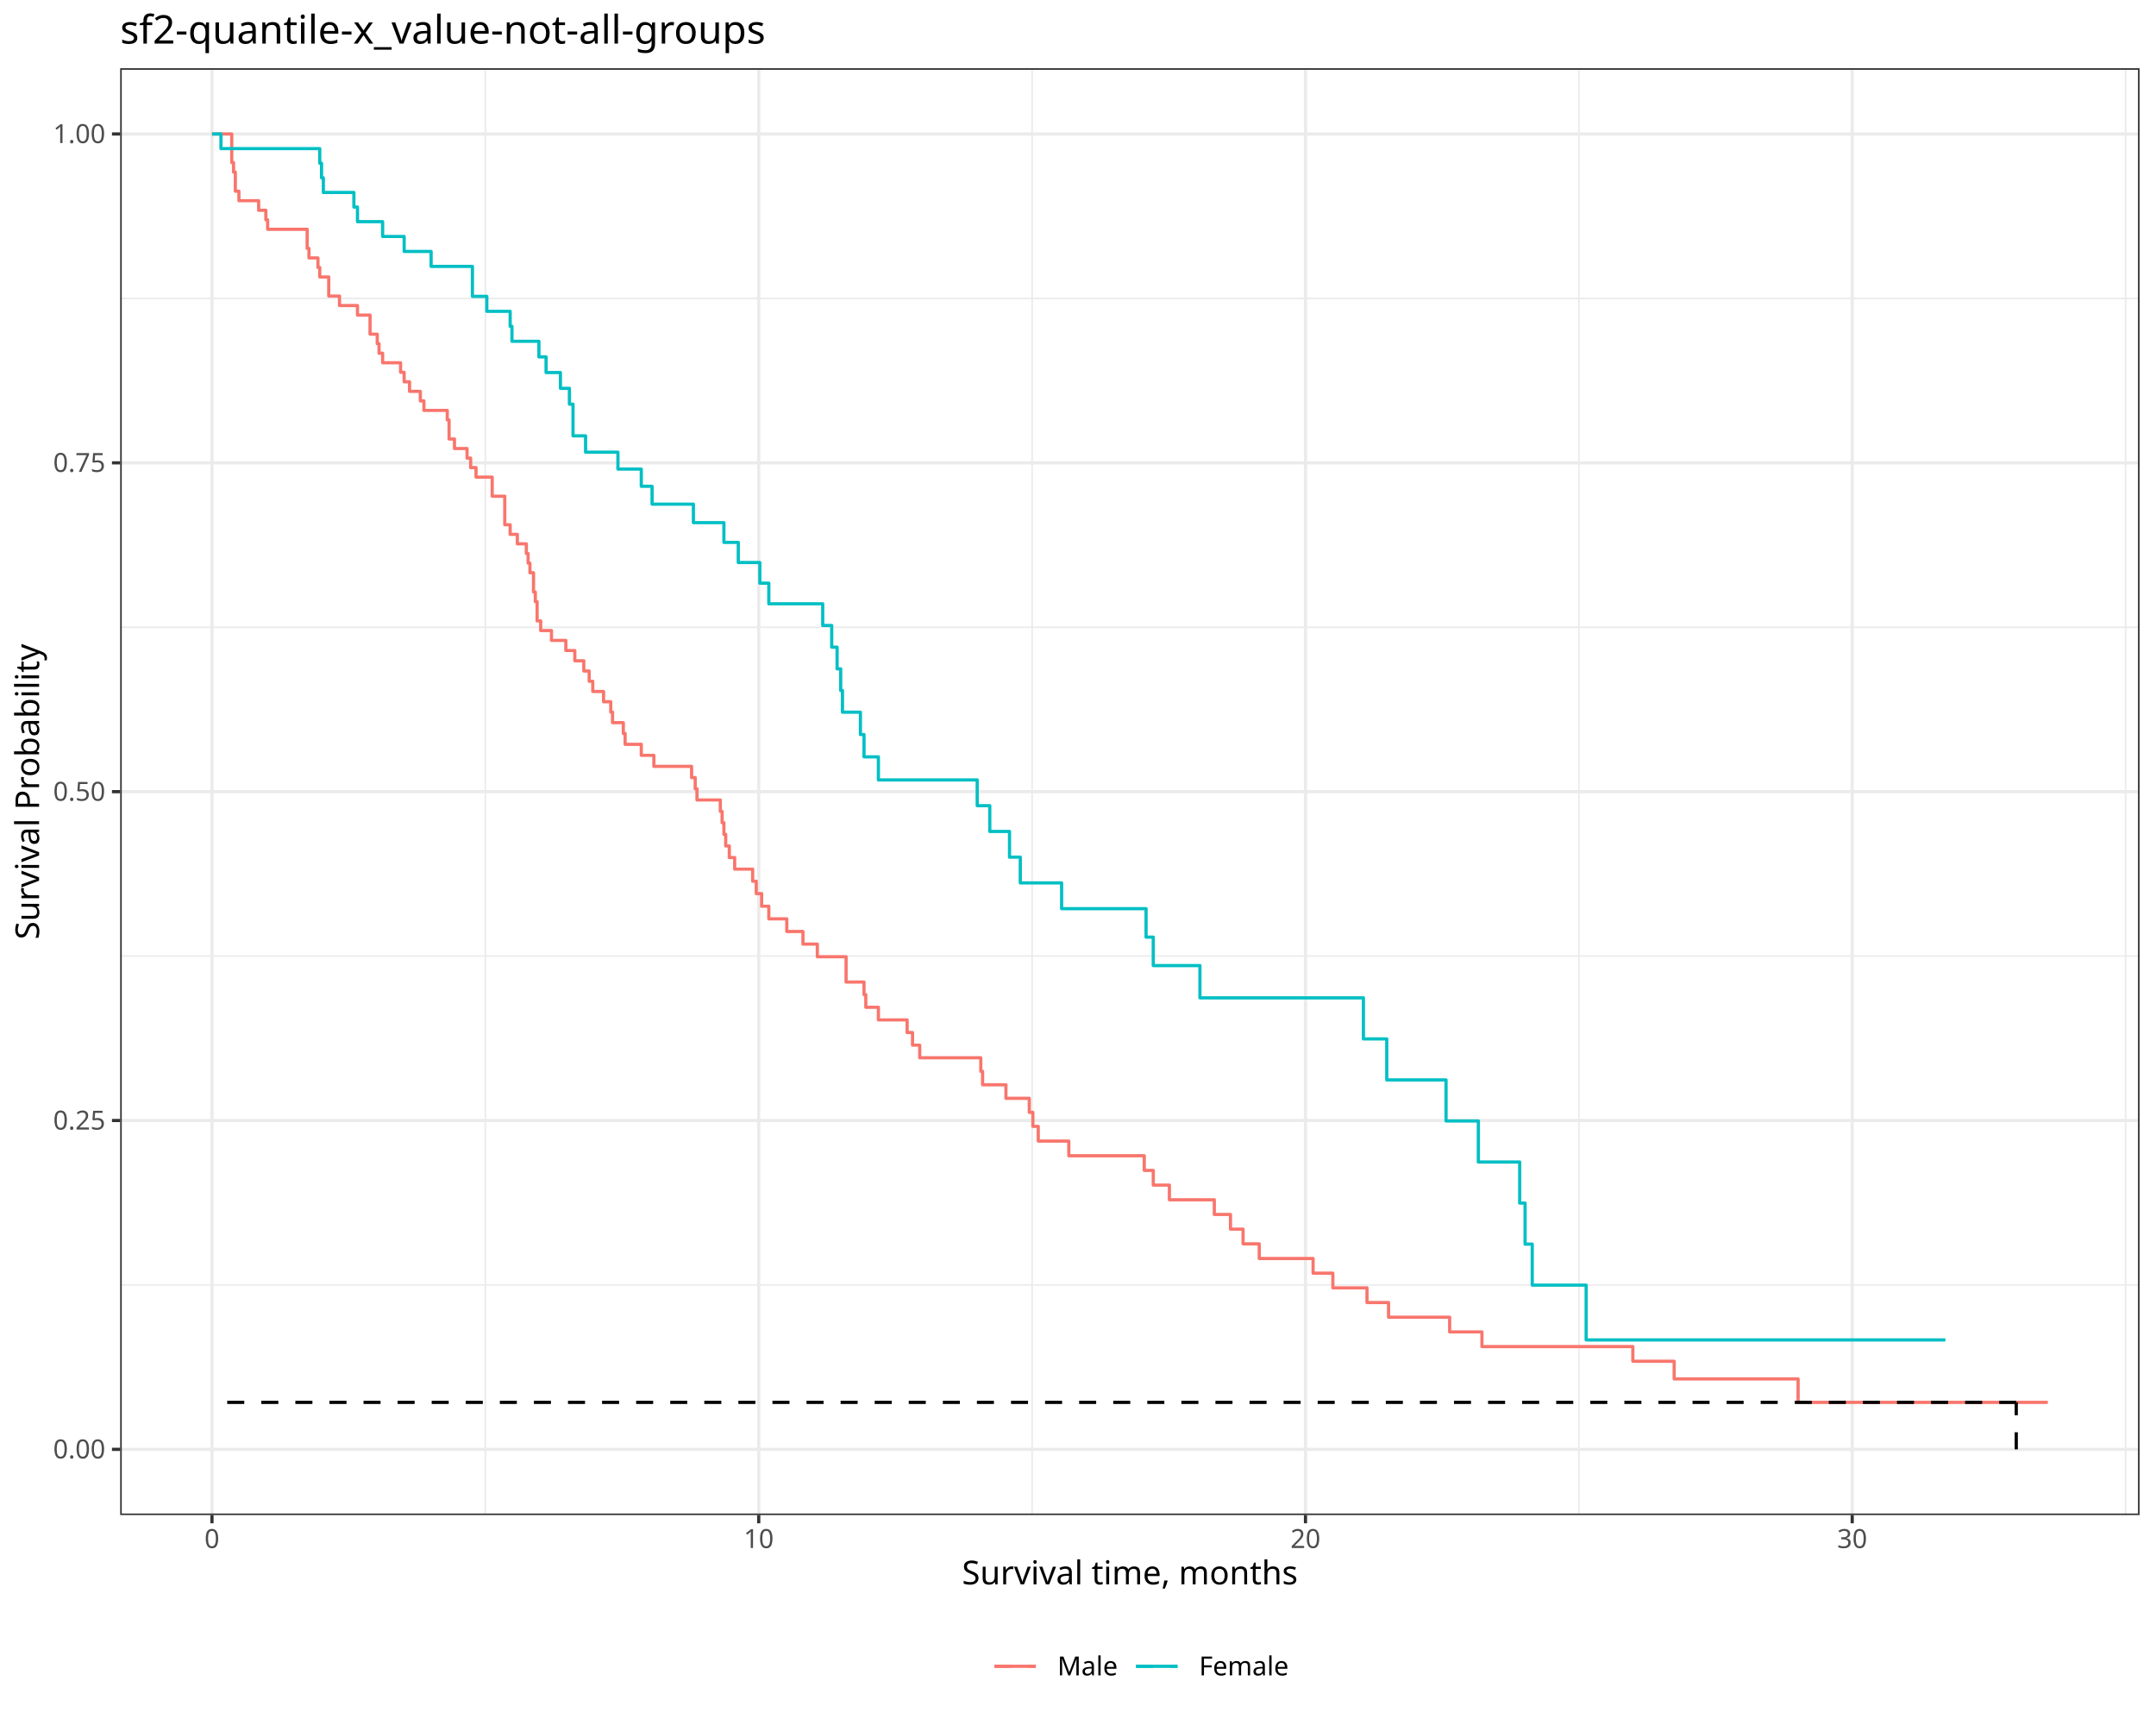
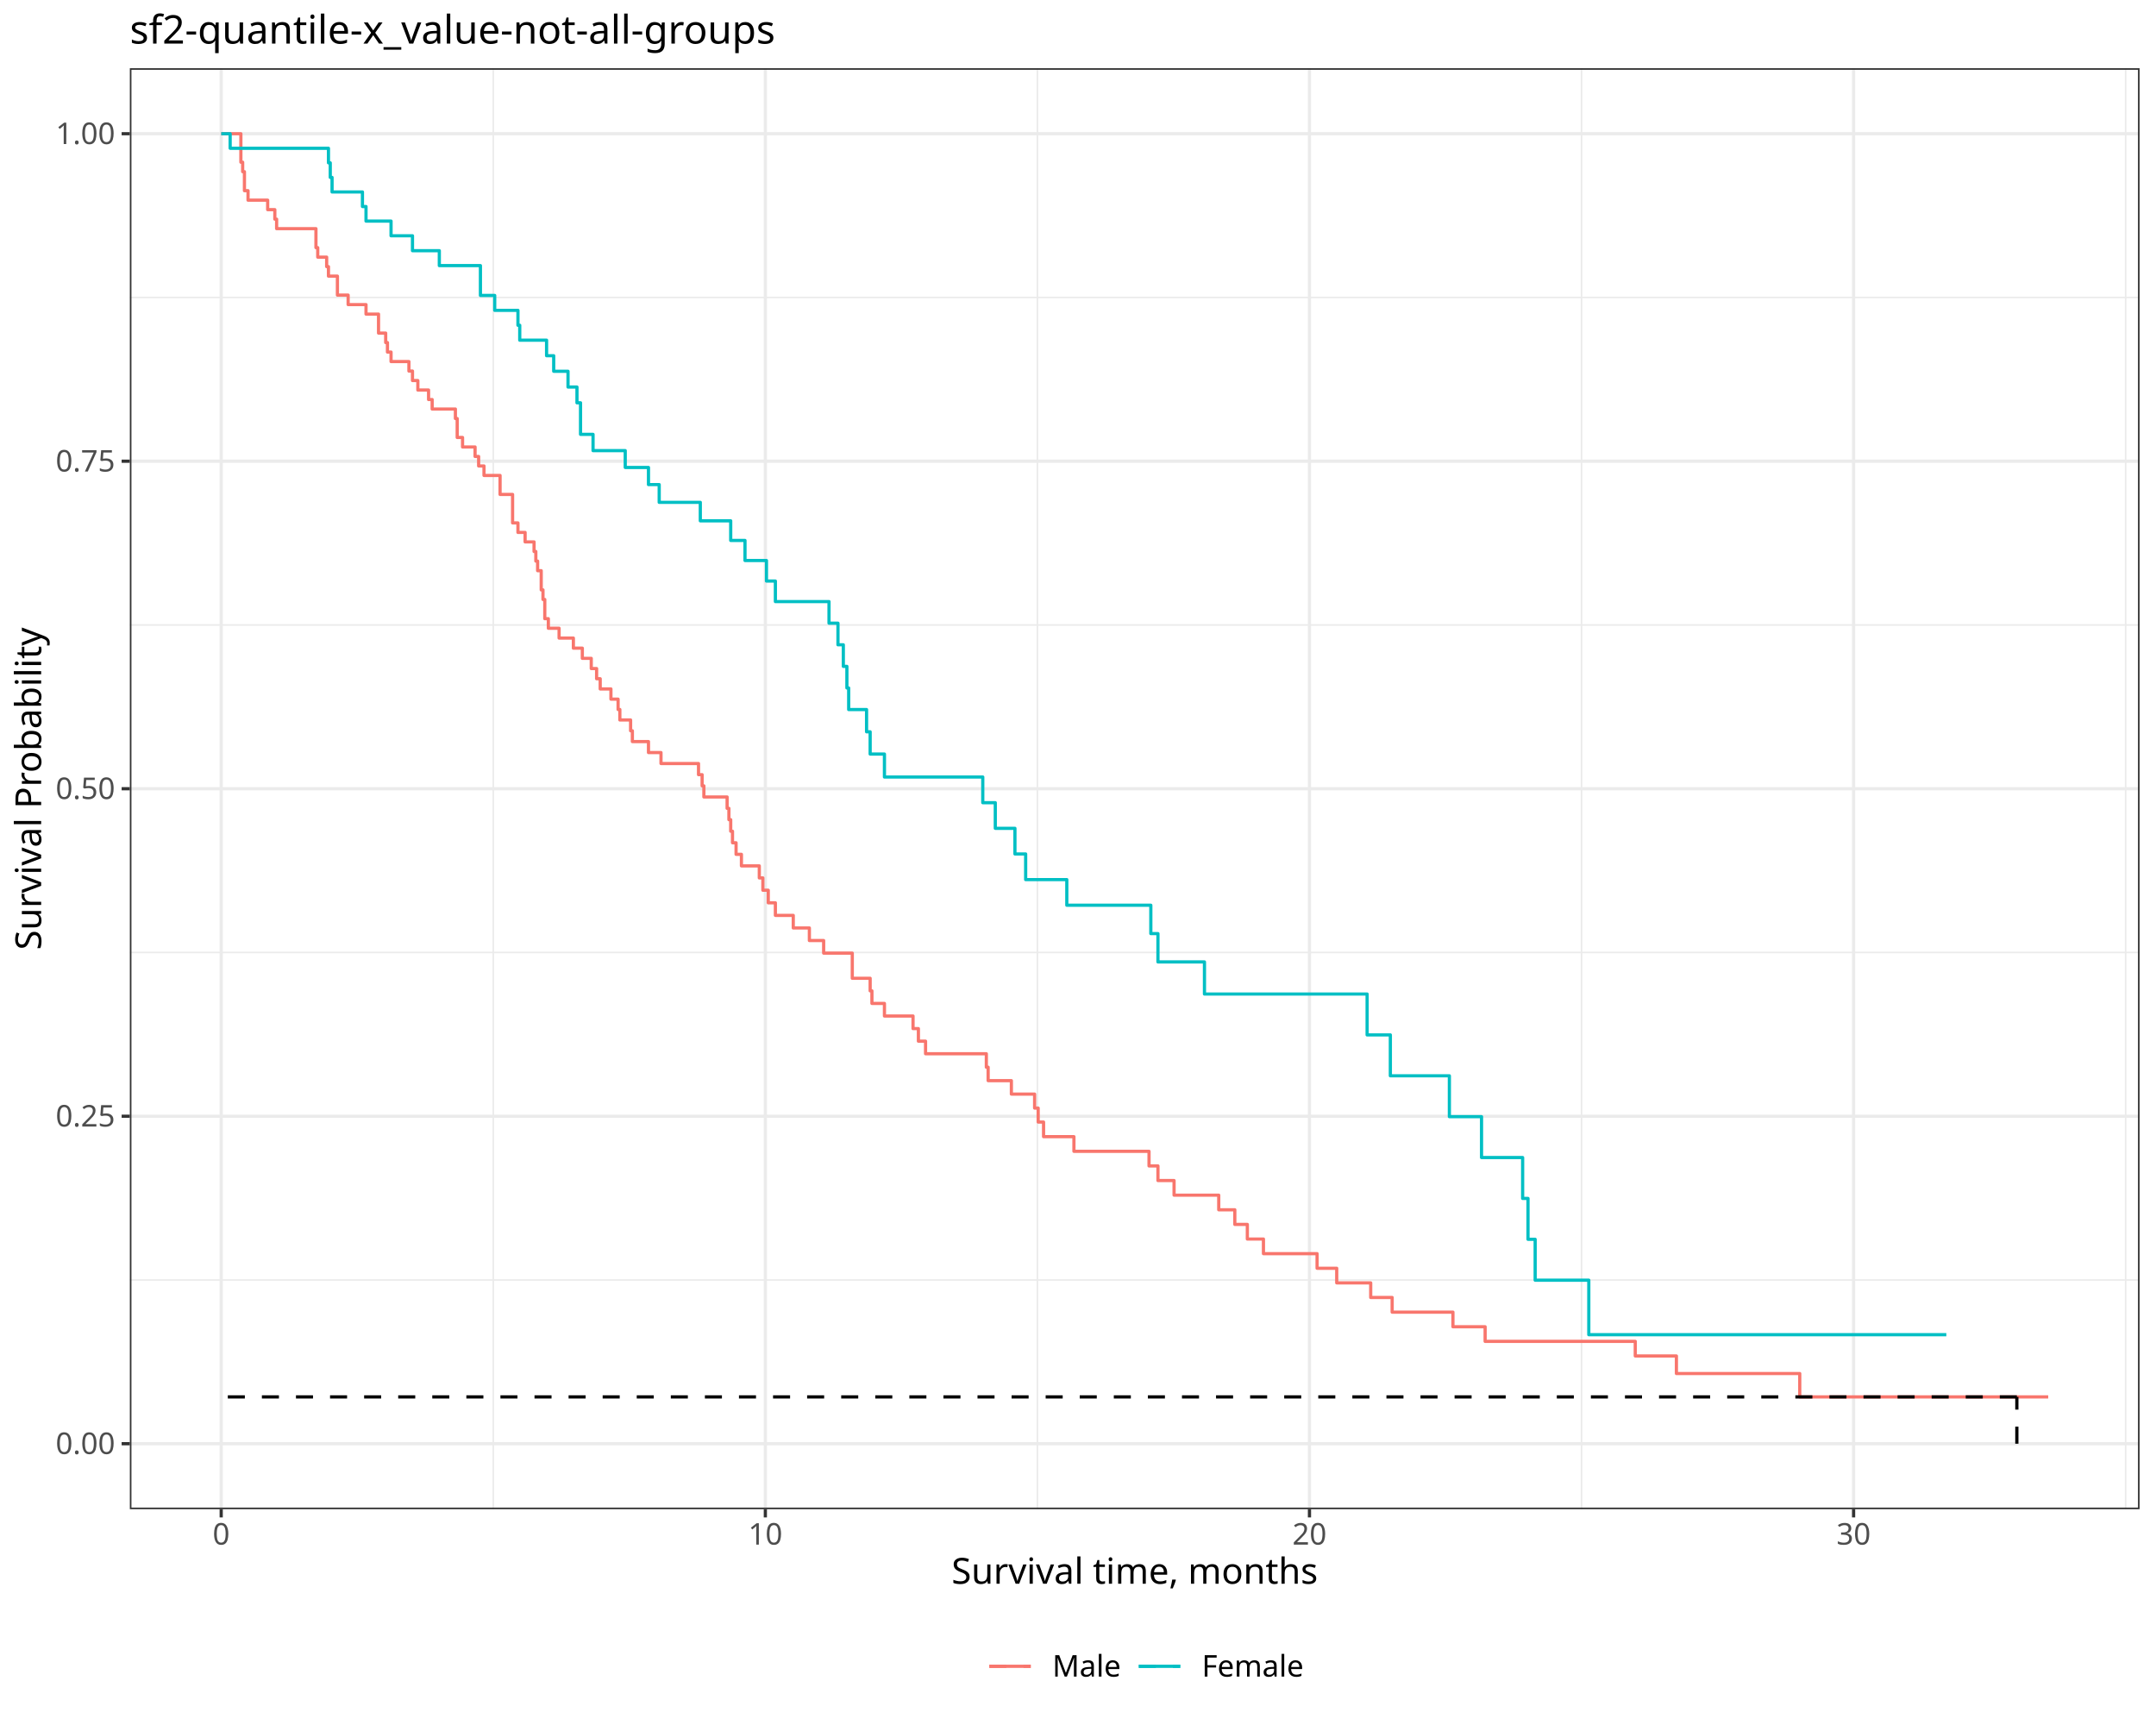
<svg xmlns="http://www.w3.org/2000/svg" class="svglite" data-engine-version="2.0" width="720.00pt" height="576.00pt" viewBox="0 0 720.00 576.00">
  <defs>
    <style type="text/css">
    .svglite line, .svglite polyline, .svglite polygon, .svglite path, .svglite rect, .svglite circle {
      fill: none;
      stroke: #000000;
      stroke-linecap: round;
      stroke-linejoin: round;
      stroke-miterlimit: 10.00;
    }
  </style>
  </defs>
  <rect width="100%" height="100%" style="stroke: none; fill: #FFFFFF;" />
  <defs>
    <clipPath id="cpMC4wMHw3MjAuMDB8MC4wMHw1NzYuMDA=">
      <rect x="0.00" y="0.00" width="720.00" height="576.00" />
    </clipPath>
  </defs>
  <g clip-path="url(#cpMC4wMHw3MjAuMDB8MC4wMHw1NzYuMDA=)">
    <rect x="0.00" y="0.00" width="720.00" height="576.00" style="stroke-width: 1.07; stroke: #FFFFFF; fill: #FFFFFF;" />
  </g>
  <defs>
-     <clipPath id="cpNDAuMTN8NzE0LjUyfDIyLjc4fDUwNS45MQ==">
-       <rect x="40.13" y="22.78" width="674.39" height="483.13" />
+     <clipPath id="cpNDMuMzZ8NzE0LjUyfDIyLjc4fDUwMy45NA==">
+       <rect x="43.36" y="22.78" width="671.16" height="481.16" />
    </clipPath>
  </defs>
-   <g clip-path="url(#cpNDAuMTN8NzE0LjUyfDIyLjc4fDUwNS45MQ==)">
-     <rect x="40.13" y="22.78" width="674.39" height="483.13" style="stroke-width: 1.07; stroke: none; fill: #FFFFFF;" />
-     <polyline points="40.13,429.05 714.52,429.05 " style="stroke-width: 0.53; stroke: #EBEBEB; stroke-linecap: butt;" />
-     <polyline points="40.13,319.25 714.52,319.25 " style="stroke-width: 0.53; stroke: #EBEBEB; stroke-linecap: butt;" />
-     <polyline points="40.13,209.45 714.52,209.45 " style="stroke-width: 0.53; stroke: #EBEBEB; stroke-linecap: butt;" />
-     <polyline points="40.13,99.65 714.52,99.65 " style="stroke-width: 0.53; stroke: #EBEBEB; stroke-linecap: butt;" />
-     <polyline points="162.08,505.91 162.08,22.78 " style="stroke-width: 0.53; stroke: #EBEBEB; stroke-linecap: butt;" />
-     <polyline points="344.67,505.91 344.67,22.78 " style="stroke-width: 0.53; stroke: #EBEBEB; stroke-linecap: butt;" />
-     <polyline points="527.26,505.91 527.26,22.78 " style="stroke-width: 0.53; stroke: #EBEBEB; stroke-linecap: butt;" />
-     <polyline points="709.85,505.91 709.85,22.78 " style="stroke-width: 0.53; stroke: #EBEBEB; stroke-linecap: butt;" />
-     <polyline points="40.13,483.95 714.52,483.95 " style="stroke-width: 1.07; stroke: #EBEBEB; stroke-linecap: butt;" />
-     <polyline points="40.13,374.15 714.52,374.15 " style="stroke-width: 1.07; stroke: #EBEBEB; stroke-linecap: butt;" />
-     <polyline points="40.13,264.35 714.52,264.35 " style="stroke-width: 1.07; stroke: #EBEBEB; stroke-linecap: butt;" />
-     <polyline points="40.13,154.55 714.52,154.55 " style="stroke-width: 1.07; stroke: #EBEBEB; stroke-linecap: butt;" />
-     <polyline points="40.13,44.74 714.52,44.74 " style="stroke-width: 1.07; stroke: #EBEBEB; stroke-linecap: butt;" />
-     <polyline points="70.79,505.91 70.79,22.78 " style="stroke-width: 1.07; stroke: #EBEBEB; stroke-linecap: butt;" />
-     <polyline points="253.38,505.91 253.38,22.78 " style="stroke-width: 1.07; stroke: #EBEBEB; stroke-linecap: butt;" />
-     <polyline points="435.97,505.91 435.97,22.78 " style="stroke-width: 1.07; stroke: #EBEBEB; stroke-linecap: butt;" />
-     <polyline points="618.55,505.91 618.55,22.78 " style="stroke-width: 1.07; stroke: #EBEBEB; stroke-linecap: butt;" />
-     <polyline points="70.79,44.74 77.39,44.74 77.39,54.29 77.99,54.29 77.99,57.47 78.59,57.47 78.59,63.84 79.79,63.84 79.79,67.02 86.38,67.02 86.38,70.21 88.78,70.21 88.78,73.39 89.38,73.39 89.38,76.57 102.58,76.57 102.58,82.94 103.18,82.94 103.18,86.12 106.18,86.12 106.18,89.30 106.78,89.30 106.78,92.48 109.78,92.48 109.78,98.85 113.38,98.85 113.38,102.03 119.38,102.03 119.38,105.21 123.58,105.21 123.58,111.58 125.98,111.58 125.98,114.76 126.58,114.76 126.58,117.95 127.78,117.95 127.78,121.13 133.77,121.13 133.77,124.31 134.97,124.31 134.97,127.49 136.77,127.49 136.77,130.68 140.37,130.68 140.37,133.86 141.57,133.86 141.57,137.04 149.37,137.04 149.37,140.22 149.97,140.22 149.97,146.59 151.77,146.59 151.77,149.77 155.97,149.77 155.97,152.96 157.17,152.96 157.17,156.14 158.97,156.14 158.97,159.32 164.37,159.32 164.37,165.69 168.57,165.69 168.57,175.23 170.37,175.23 170.37,178.42 172.77,178.42 172.77,181.60 175.17,181.60 175.17,181.60 175.77,181.60 175.77,184.82 176.37,184.82 176.37,188.03 176.97,188.03 176.97,191.25 178.17,191.25 178.17,197.68 178.77,197.68 178.77,200.90 179.37,200.90 179.37,207.33 180.57,207.33 180.57,210.55 181.77,210.55 181.77,210.55 183.56,210.55 183.56,210.55 184.16,210.55 184.16,213.84 185.36,213.84 185.36,213.84 188.36,213.84 188.36,213.84 188.96,213.84 188.96,217.22 191.96,217.22 191.96,220.64 194.96,220.64 194.96,224.06 196.76,224.06 196.76,227.48 197.96,227.48 197.96,230.90 201.56,230.90 201.56,234.32 203.36,234.32 203.36,234.32 203.96,234.32 203.96,237.78 204.56,237.78 204.56,241.30 205.76,241.30 205.76,241.30 208.16,241.30 208.16,244.92 208.76,244.92 208.76,248.54 212.96,248.54 212.96,248.54 214.16,248.54 214.16,252.22 218.36,252.22 218.36,255.90 226.16,255.90 226.16,255.90 230.96,255.90 230.96,259.64 232.16,259.64 232.16,263.38 232.76,263.38 232.76,267.12 238.15,267.12 238.15,267.12 240.55,267.12 240.55,270.92 241.15,270.92 241.15,274.72 241.75,274.72 241.75,278.60 242.35,278.60 242.35,282.47 243.55,282.47 243.55,286.35 245.35,286.35 245.35,290.22 245.95,290.22 245.95,290.22 250.75,290.22 250.75,290.22 251.35,290.22 251.35,294.26 252.55,294.26 252.55,298.38 254.35,298.38 254.35,302.60 256.75,302.60 256.75,306.82 262.75,306.82 262.75,311.04 268.15,311.04 268.15,315.25 272.95,315.25 272.95,319.47 282.55,319.47 282.55,327.91 288.54,327.91 288.54,332.12 289.14,332.12 289.14,336.34 293.34,336.34 293.34,340.56 302.94,340.56 302.94,344.78 304.74,344.78 304.74,348.99 307.14,348.99 307.14,353.21 313.14,353.21 313.14,353.21 318.54,353.21 318.54,353.21 327.54,353.21 327.54,357.72 328.14,357.72 328.14,362.23 335.93,362.23 335.93,366.74 337.13,366.74 337.13,366.74 343.73,366.74 343.73,371.42 344.93,371.42 344.93,376.11 345.53,376.11 345.53,376.11 346.73,376.11 346.73,381.02 356.93,381.02 356.93,385.92 382.13,385.92 382.13,390.82 385.13,390.82 385.13,395.72 390.52,395.72 390.52,400.62 405.52,400.62 405.52,405.52 410.92,405.52 410.92,410.43 415.12,410.43 415.12,415.33 420.52,415.33 420.52,420.23 438.51,420.23 438.51,425.13 445.11,425.13 445.11,430.03 456.51,430.03 456.51,434.94 463.71,434.94 463.71,439.84 484.11,439.84 484.11,444.74 494.90,444.74 494.90,449.64 545.29,449.64 545.29,454.54 554.29,454.54 554.29,454.54 559.09,454.54 559.09,460.43 574.69,460.43 574.69,460.43 600.48,460.43 600.48,468.27 676.67,468.27 676.67,468.27 683.87,468.27 683.87,468.27 " style="stroke-width: 1.07; stroke: #F8766D; stroke-linecap: butt;" />
-     <polyline points="70.79,44.74 73.79,44.74 73.79,49.62 106.78,49.62 106.78,54.50 107.38,54.50 107.38,59.38 107.98,59.38 107.98,64.26 118.18,64.26 118.18,69.14 119.38,69.14 119.38,74.02 125.98,74.02 125.98,74.02 127.78,74.02 127.78,78.96 133.77,78.96 133.77,78.96 134.97,78.96 134.97,83.96 143.97,83.96 143.97,88.96 157.77,88.96 157.77,98.96 162.57,98.96 162.57,103.96 170.37,103.96 170.37,108.96 170.97,108.96 170.97,113.96 174.57,113.96 174.57,113.96 175.77,113.96 175.77,113.96 176.97,113.96 176.97,113.96 179.97,113.96 179.97,119.17 182.36,119.17 182.36,124.39 185.96,124.39 185.96,124.39 187.16,124.39 187.16,129.67 190.16,129.67 190.16,134.96 191.36,134.96 191.36,145.54 191.96,145.54 191.96,145.54 192.56,145.54 192.56,145.54 195.56,145.54 195.56,150.99 197.36,150.99 197.36,150.99 205.16,150.99 205.16,150.99 206.36,150.99 206.36,156.64 211.76,156.64 211.76,156.64 214.16,156.64 214.16,162.38 214.76,162.38 214.76,162.38 216.56,162.38 216.56,162.38 217.76,162.38 217.76,168.34 221.96,168.34 221.96,168.34 230.36,168.34 230.36,168.34 231.56,168.34 231.56,174.52 232.16,174.52 232.16,174.52 233.95,174.52 233.95,174.52 236.35,174.52 236.35,174.52 241.75,174.52 241.75,181.11 245.95,181.11 245.95,181.11 246.55,181.11 246.55,187.84 248.35,187.84 248.35,187.84 253.75,187.84 253.75,194.72 256.75,194.72 256.75,201.61 259.75,201.61 259.75,201.61 269.95,201.61 269.95,201.61 274.75,201.61 274.75,208.85 277.75,208.85 277.75,216.09 279.55,216.09 279.55,223.33 280.75,223.33 280.75,230.57 281.35,230.57 281.35,237.81 284.34,237.81 284.34,237.81 287.34,237.81 287.34,245.27 288.54,245.27 288.54,252.73 289.14,252.73 289.14,252.73 293.34,252.73 293.34,260.43 296.34,260.43 296.34,260.43 299.94,260.43 299.94,260.43 301.14,260.43 301.14,260.43 326.34,260.43 326.34,269.03 330.54,269.03 330.54,277.63 337.13,277.63 337.13,286.22 340.73,286.22 340.73,294.82 354.53,294.82 354.53,303.42 377.33,303.42 377.33,303.42 382.73,303.42 382.73,312.92 385.13,312.92 385.13,322.42 388.12,322.42 388.12,322.42 396.52,322.42 396.52,322.42 400.72,322.42 400.72,333.19 401.32,333.19 401.32,333.19 406.12,333.19 406.12,333.19 423.52,333.19 423.52,333.19 455.31,333.19 455.31,346.90 463.11,346.90 463.11,360.60 482.91,360.60 482.91,374.31 493.70,374.31 493.70,388.01 507.50,388.01 507.50,401.72 509.30,401.72 509.30,415.43 511.70,415.43 511.70,429.13 514.70,429.13 514.70,429.13 529.70,429.13 529.70,447.41 563.29,447.41 563.29,447.41 649.67,447.41 649.67,447.41 " style="stroke-width: 1.07; stroke: #00BFC4; stroke-linecap: butt;" />
-     <line x1="673.33" y1="468.27" x2="70.79" y2="468.27" style="stroke-width: 1.07; stroke-dasharray: 5.69,5.69; stroke-linecap: butt;" />
-     <line x1="673.33" y1="483.95" x2="673.33" y2="468.27" style="stroke-width: 1.07; stroke-dasharray: 5.69,5.69; stroke-linecap: butt;" />
-     <rect x="40.13" y="22.78" width="674.39" height="483.13" style="stroke-width: 1.07; stroke: #333333;" />
+   <g clip-path="url(#cpNDMuMzZ8NzE0LjUyfDIyLjc4fDUwMy45NA==)">
+     <rect x="43.36" y="22.78" width="671.16" height="481.16" style="stroke-width: 1.07; stroke: none; fill: #FFFFFF;" />
+     <polyline points="43.36,427.40 714.52,427.40 " style="stroke-width: 0.53; stroke: #EBEBEB; stroke-linecap: butt;" />
+     <polyline points="43.36,318.04 714.52,318.04 " style="stroke-width: 0.53; stroke: #EBEBEB; stroke-linecap: butt;" />
+     <polyline points="43.36,208.69 714.52,208.69 " style="stroke-width: 0.53; stroke: #EBEBEB; stroke-linecap: butt;" />
+     <polyline points="43.36,99.33 714.52,99.33 " style="stroke-width: 0.53; stroke: #EBEBEB; stroke-linecap: butt;" />
+     <polyline points="164.73,503.94 164.73,22.78 " style="stroke-width: 0.53; stroke: #EBEBEB; stroke-linecap: butt;" />
+     <polyline points="346.44,503.94 346.44,22.78 " style="stroke-width: 0.53; stroke: #EBEBEB; stroke-linecap: butt;" />
+     <polyline points="528.16,503.94 528.16,22.78 " style="stroke-width: 0.53; stroke: #EBEBEB; stroke-linecap: butt;" />
+     <polyline points="709.87,503.94 709.87,22.78 " style="stroke-width: 0.53; stroke: #EBEBEB; stroke-linecap: butt;" />
+     <polyline points="43.36,482.07 714.52,482.07 " style="stroke-width: 1.07; stroke: #EBEBEB; stroke-linecap: butt;" />
+     <polyline points="43.36,372.72 714.52,372.72 " style="stroke-width: 1.07; stroke: #EBEBEB; stroke-linecap: butt;" />
+     <polyline points="43.36,263.36 714.52,263.36 " style="stroke-width: 1.07; stroke: #EBEBEB; stroke-linecap: butt;" />
+     <polyline points="43.36,154.01 714.52,154.01 " style="stroke-width: 1.07; stroke: #EBEBEB; stroke-linecap: butt;" />
+     <polyline points="43.36,44.65 714.52,44.65 " style="stroke-width: 1.07; stroke: #EBEBEB; stroke-linecap: butt;" />
+     <polyline points="73.87,503.94 73.87,22.78 " style="stroke-width: 1.07; stroke: #EBEBEB; stroke-linecap: butt;" />
+     <polyline points="255.59,503.94 255.59,22.78 " style="stroke-width: 1.07; stroke: #EBEBEB; stroke-linecap: butt;" />
+     <polyline points="437.30,503.94 437.30,22.78 " style="stroke-width: 1.07; stroke: #EBEBEB; stroke-linecap: butt;" />
+     <polyline points="619.01,503.94 619.01,22.78 " style="stroke-width: 1.07; stroke: #EBEBEB; stroke-linecap: butt;" />
+     <polyline points="73.87,44.65 80.44,44.65 80.44,54.16 81.04,54.16 81.04,57.33 81.63,57.33 81.63,63.67 82.83,63.67 82.83,66.84 89.39,66.84 89.39,70.01 91.78,70.01 91.78,73.18 92.38,73.18 92.38,76.35 105.51,76.35 105.51,82.69 106.11,82.69 106.11,85.86 109.09,85.86 109.09,89.03 109.69,89.03 109.69,92.20 112.68,92.20 112.68,98.54 116.26,98.54 116.26,101.71 122.23,101.71 122.23,104.88 126.41,104.88 126.41,111.22 128.80,111.22 128.80,114.39 129.39,114.39 129.39,117.56 130.59,117.56 130.59,120.73 136.56,120.73 136.56,123.90 137.75,123.90 137.75,127.07 139.54,127.07 139.54,130.24 143.12,130.24 143.12,133.41 144.32,133.41 144.32,136.58 152.08,136.58 152.08,139.75 152.68,139.75 152.68,146.08 154.47,146.08 154.47,149.25 158.65,149.25 158.65,152.42 159.84,152.42 159.84,155.59 161.63,155.59 161.63,158.76 167.00,158.76 167.00,165.10 171.18,165.10 171.18,174.61 172.97,174.61 172.97,177.78 175.36,177.78 175.36,180.95 177.75,180.95 177.75,180.95 178.35,180.95 178.35,184.15 178.94,184.15 178.94,187.36 179.54,187.36 179.54,190.56 180.74,190.56 180.74,196.97 181.33,196.97 181.33,200.17 181.93,200.17 181.93,206.58 183.12,206.58 183.12,209.78 184.32,209.78 184.32,209.78 186.11,209.78 186.11,209.78 186.71,209.78 186.71,213.06 187.90,213.06 187.90,213.06 190.88,213.06 190.88,213.06 191.48,213.06 191.48,216.43 194.47,216.43 194.47,219.83 197.45,219.83 197.45,223.24 199.24,223.24 199.24,226.64 200.44,226.64 200.44,230.05 204.02,230.05 204.02,233.45 205.81,233.45 205.81,233.45 206.41,233.45 206.41,236.91 207.00,236.91 207.00,240.41 208.20,240.41 208.20,240.41 210.59,240.41 210.59,244.02 211.18,244.02 211.18,247.62 215.36,247.62 215.36,247.62 216.56,247.62 216.56,251.29 220.74,251.29 220.74,254.95 228.50,254.95 228.50,254.95 233.27,254.95 233.27,258.67 234.47,258.67 234.47,262.40 235.06,262.40 235.06,266.12 240.44,266.12 240.44,266.12 242.82,266.12 242.82,269.91 243.42,269.91 243.42,273.70 244.02,273.70 244.02,277.56 244.62,277.56 244.62,281.41 245.81,281.41 245.81,285.27 247.60,285.27 247.60,289.13 248.20,289.13 248.20,289.13 252.97,289.13 252.97,289.13 253.57,289.13 253.57,293.15 254.76,293.15 254.76,297.26 256.56,297.26 256.56,301.46 258.94,301.46 258.94,305.66 264.91,305.66 264.91,309.86 270.29,309.86 270.29,314.06 275.06,314.06 275.06,318.26 284.62,318.26 284.62,326.66 290.59,326.66 290.59,330.86 291.18,330.86 291.18,335.06 295.36,335.06 295.36,339.26 304.91,339.26 304.91,343.46 306.70,343.46 306.70,347.66 309.09,347.66 309.09,351.86 315.06,351.86 315.06,351.86 320.44,351.86 320.44,351.86 329.39,351.86 329.39,356.35 329.99,356.35 329.99,360.84 337.75,360.84 337.75,365.33 338.94,365.33 338.94,365.33 345.51,365.33 345.51,370.00 346.70,370.00 346.70,374.67 347.30,374.67 347.30,374.67 348.50,374.67 348.50,379.55 358.64,379.55 358.64,384.44 383.72,384.44 383.72,389.32 386.70,389.32 386.70,394.20 392.08,394.20 392.08,399.08 407.00,399.08 407.00,403.96 412.37,403.96 412.37,408.85 416.55,408.85 416.55,413.73 421.93,413.73 421.93,418.61 439.84,418.61 439.84,423.49 446.40,423.49 446.40,428.37 457.75,428.37 457.75,433.25 464.91,433.25 464.91,438.14 485.21,438.14 485.21,443.02 495.96,443.02 495.96,447.90 546.10,447.90 546.10,452.78 555.06,452.78 555.06,452.78 559.84,452.78 559.84,458.64 575.36,458.64 575.36,458.64 601.03,458.64 601.03,466.45 676.85,466.45 676.85,466.45 684.01,466.45 684.01,466.45 " style="stroke-width: 1.07; stroke: #F8766D; stroke-linecap: butt;" />
+     <polyline points="73.87,44.65 76.86,44.65 76.86,49.51 109.69,49.51 109.69,54.37 110.29,54.37 110.29,59.24 110.89,59.24 110.89,64.10 121.04,64.10 121.04,68.96 122.23,68.96 122.23,73.82 128.80,73.82 128.80,73.82 130.59,73.82 130.59,78.73 136.56,78.73 136.56,78.73 137.75,78.73 137.75,83.71 146.71,83.71 146.71,88.69 160.44,88.69 160.44,98.65 165.21,98.65 165.21,103.63 172.97,103.63 172.97,108.61 173.57,108.61 173.57,113.59 177.15,113.59 177.15,113.59 178.35,113.59 178.35,113.59 179.54,113.59 179.54,113.59 182.53,113.59 182.53,118.78 184.91,118.78 184.91,123.97 188.50,123.97 188.50,123.97 189.69,123.97 189.69,129.24 192.68,129.24 192.68,134.50 193.87,134.50 193.87,145.04 194.47,145.04 194.47,145.04 195.06,145.04 195.06,145.04 198.05,145.04 198.05,150.47 199.84,150.47 199.84,150.47 207.60,150.47 207.60,150.47 208.80,150.47 208.80,156.09 214.17,156.09 214.17,156.09 216.56,156.09 216.56,161.81 217.15,161.81 217.15,161.81 218.94,161.81 218.94,161.81 220.14,161.81 220.14,167.74 224.32,167.74 224.32,167.74 232.68,167.74 232.68,167.74 233.87,167.74 233.87,173.91 234.47,173.91 234.47,173.91 236.26,173.91 236.26,173.91 238.65,173.91 238.65,173.91 244.02,173.91 244.02,180.46 248.20,180.46 248.20,180.46 248.79,180.46 248.79,187.16 250.59,187.16 250.59,187.16 255.96,187.16 255.96,194.02 258.94,194.02 258.94,200.88 261.93,200.88 261.93,200.88 272.08,200.88 272.08,200.88 276.85,200.88 276.85,208.09 279.84,208.09 279.84,215.30 281.63,215.30 281.63,222.51 282.82,222.51 282.82,229.72 283.42,229.72 283.42,236.93 286.41,236.93 286.41,236.93 289.39,236.93 289.39,244.36 290.59,244.36 290.59,251.79 291.18,251.79 291.18,251.79 295.36,251.79 295.36,259.46 298.35,259.46 298.35,259.46 301.93,259.46 301.93,259.46 303.12,259.46 303.12,259.46 328.20,259.46 328.20,268.03 332.38,268.03 332.38,276.59 338.94,276.59 338.94,285.15 342.52,285.15 342.52,293.71 356.26,293.71 356.26,302.27 378.94,302.27 378.94,302.27 384.32,302.27 384.32,311.74 386.70,311.74 386.70,321.20 389.69,321.20 389.69,321.20 398.05,321.20 398.05,321.20 402.23,321.20 402.23,331.92 402.82,331.92 402.82,331.92 407.60,331.92 407.60,331.92 424.91,331.92 424.91,331.92 456.55,331.92 456.55,345.57 464.31,345.57 464.31,359.22 484.02,359.22 484.02,372.87 494.76,372.87 494.76,386.52 508.49,386.52 508.49,400.17 510.28,400.17 510.28,413.82 512.67,413.82 512.67,427.47 515.66,427.47 515.66,427.47 530.58,427.47 530.58,445.67 564.01,445.67 564.01,445.67 649.98,445.67 649.98,445.67 " style="stroke-width: 1.07; stroke: #00BFC4; stroke-linecap: butt;" />
+     <line x1="673.53" y1="466.45" x2="73.87" y2="466.45" style="stroke-width: 1.07; stroke-dasharray: 5.69,5.69; stroke-linecap: butt;" />
+     <line x1="673.53" y1="482.07" x2="673.53" y2="466.45" style="stroke-width: 1.07; stroke-dasharray: 5.69,5.69; stroke-linecap: butt;" />
+     <rect x="43.36" y="22.78" width="671.16" height="481.16" style="stroke-width: 1.07; stroke: #333333;" />
  </g>
  <g clip-path="url(#cpMC4wMHw3MjAuMDB8MC4wMHw1NzYuMDA=)">
-     <text x="35.20" y="486.98" text-anchor="end" style="font-size: 8.80px; fill: #4D4D4D; font-family: sans;" textLength="17.13px" lengthAdjust="spacingAndGlyphs">0.00</text>
-     <text x="35.20" y="377.18" text-anchor="end" style="font-size: 8.80px; fill: #4D4D4D; font-family: sans;" textLength="17.13px" lengthAdjust="spacingAndGlyphs">0.25</text>
-     <text x="35.20" y="267.38" text-anchor="end" style="font-size: 8.80px; fill: #4D4D4D; font-family: sans;" textLength="17.13px" lengthAdjust="spacingAndGlyphs">0.50</text>
-     <text x="35.20" y="157.57" text-anchor="end" style="font-size: 8.80px; fill: #4D4D4D; font-family: sans;" textLength="17.13px" lengthAdjust="spacingAndGlyphs">0.75</text>
-     <text x="35.20" y="47.77" text-anchor="end" style="font-size: 8.80px; fill: #4D4D4D; font-family: sans;" textLength="17.13px" lengthAdjust="spacingAndGlyphs">1.00</text>
-     <polyline points="37.39,483.95 40.13,483.95 " style="stroke-width: 1.07; stroke: #333333; stroke-linecap: butt;" />
-     <polyline points="37.39,374.15 40.13,374.15 " style="stroke-width: 1.07; stroke: #333333; stroke-linecap: butt;" />
-     <polyline points="37.39,264.35 40.13,264.35 " style="stroke-width: 1.07; stroke: #333333; stroke-linecap: butt;" />
-     <polyline points="37.39,154.55 40.13,154.55 " style="stroke-width: 1.07; stroke: #333333; stroke-linecap: butt;" />
-     <polyline points="37.39,44.74 40.13,44.74 " style="stroke-width: 1.07; stroke: #333333; stroke-linecap: butt;" />
-     <polyline points="70.79,508.65 70.79,505.91 " style="stroke-width: 1.07; stroke: #333333; stroke-linecap: butt;" />
-     <polyline points="253.38,508.65 253.38,505.91 " style="stroke-width: 1.07; stroke: #333333; stroke-linecap: butt;" />
-     <polyline points="435.97,508.65 435.97,505.91 " style="stroke-width: 1.07; stroke: #333333; stroke-linecap: butt;" />
-     <polyline points="618.55,508.65 618.55,505.91 " style="stroke-width: 1.07; stroke: #333333; stroke-linecap: butt;" />
-     <text x="70.79" y="516.90" text-anchor="middle" style="font-size: 8.80px; fill: #4D4D4D; font-family: sans;" textLength="4.89px" lengthAdjust="spacingAndGlyphs">0</text>
-     <text x="253.38" y="516.90" text-anchor="middle" style="font-size: 8.80px; fill: #4D4D4D; font-family: sans;" textLength="9.79px" lengthAdjust="spacingAndGlyphs">10</text>
-     <text x="435.97" y="516.90" text-anchor="middle" style="font-size: 8.80px; fill: #4D4D4D; font-family: sans;" textLength="9.79px" lengthAdjust="spacingAndGlyphs">20</text>
-     <text x="618.55" y="516.90" text-anchor="middle" style="font-size: 8.80px; fill: #4D4D4D; font-family: sans;" textLength="9.79px" lengthAdjust="spacingAndGlyphs">30</text>
-     <text x="377.33" y="529.04" text-anchor="middle" style="font-size: 11.00px; font-family: sans;" textLength="105.16px" lengthAdjust="spacingAndGlyphs">Survival time, months</text>
-     <text transform="translate(13.05,264.35) rotate(-90)" text-anchor="middle" style="font-size: 11.00px; font-family: sans;" textLength="93.55px" lengthAdjust="spacingAndGlyphs">Survival Probability</text>
-     <rect x="319.40" y="542.28" width="115.86" height="28.24" style="stroke-width: 1.07; stroke: none; fill: #FFFFFF;" />
-     <rect x="330.36" y="547.76" width="17.28" height="17.28" style="stroke-width: 1.07; stroke: none; fill: #FFFFFF;" />
-     <line x1="332.08" y1="556.40" x2="345.91" y2="556.40" style="stroke-width: 1.07; stroke: #F8766D; stroke-linecap: butt;" />
-     <line x1="332.08" y1="556.40" x2="345.91" y2="556.40" style="stroke-width: 1.07; stroke: #F8766D; stroke-dasharray: 5.69,5.69; stroke-linecap: butt;" />
-     <rect x="377.67" y="547.76" width="17.28" height="17.28" style="stroke-width: 1.07; stroke: none; fill: #FFFFFF;" />
-     <line x1="379.40" y1="556.40" x2="393.22" y2="556.40" style="stroke-width: 1.07; stroke: #00BFC4; stroke-linecap: butt;" />
-     <line x1="379.40" y1="556.40" x2="393.22" y2="556.40" style="stroke-width: 1.07; stroke: #00BFC4; stroke-dasharray: 5.69,5.69; stroke-linecap: butt;" />
-     <text x="353.12" y="559.43" style="font-size: 8.80px; font-family: sans;" textLength="19.08px" lengthAdjust="spacingAndGlyphs">Male</text>
-     <text x="400.43" y="559.43" style="font-size: 8.80px; font-family: sans;" textLength="29.35px" lengthAdjust="spacingAndGlyphs">Female</text>
-     <text x="40.13" y="14.56" style="font-size: 13.20px; font-family: sans;" textLength="203.26px" lengthAdjust="spacingAndGlyphs">sf2-quantile-x_value-not-all-groups</text>
+     <text x="38.43" y="485.51" text-anchor="end" style="font-size: 10.00px; fill: #4D4D4D; font-family: sans;" textLength="19.46px" lengthAdjust="spacingAndGlyphs">0.00</text>
+     <text x="38.43" y="376.16" text-anchor="end" style="font-size: 10.00px; fill: #4D4D4D; font-family: sans;" textLength="19.46px" lengthAdjust="spacingAndGlyphs">0.25</text>
+     <text x="38.43" y="266.80" text-anchor="end" style="font-size: 10.00px; fill: #4D4D4D; font-family: sans;" textLength="19.46px" lengthAdjust="spacingAndGlyphs">0.50</text>
+     <text x="38.43" y="157.45" text-anchor="end" style="font-size: 10.00px; fill: #4D4D4D; font-family: sans;" textLength="19.46px" lengthAdjust="spacingAndGlyphs">0.75</text>
+     <text x="38.43" y="48.10" text-anchor="end" style="font-size: 10.00px; fill: #4D4D4D; font-family: sans;" textLength="19.46px" lengthAdjust="spacingAndGlyphs">1.00</text>
+     <polyline points="40.62,482.07 43.36,482.07 " style="stroke-width: 1.07; stroke: #333333; stroke-linecap: butt;" />
+     <polyline points="40.62,372.72 43.36,372.72 " style="stroke-width: 1.07; stroke: #333333; stroke-linecap: butt;" />
+     <polyline points="40.62,263.36 43.36,263.36 " style="stroke-width: 1.07; stroke: #333333; stroke-linecap: butt;" />
+     <polyline points="40.62,154.01 43.36,154.01 " style="stroke-width: 1.07; stroke: #333333; stroke-linecap: butt;" />
+     <polyline points="40.62,44.65 43.36,44.65 " style="stroke-width: 1.07; stroke: #333333; stroke-linecap: butt;" />
+     <polyline points="73.87,506.68 73.87,503.94 " style="stroke-width: 1.07; stroke: #333333; stroke-linecap: butt;" />
+     <polyline points="255.59,506.68 255.59,503.94 " style="stroke-width: 1.07; stroke: #333333; stroke-linecap: butt;" />
+     <polyline points="437.30,506.68 437.30,503.94 " style="stroke-width: 1.07; stroke: #333333; stroke-linecap: butt;" />
+     <polyline points="619.01,506.68 619.01,503.94 " style="stroke-width: 1.07; stroke: #333333; stroke-linecap: butt;" />
+     <text x="73.87" y="515.76" text-anchor="middle" style="font-size: 10.00px; fill: #4D4D4D; font-family: sans;" textLength="5.56px" lengthAdjust="spacingAndGlyphs">0</text>
+     <text x="255.59" y="515.76" text-anchor="middle" style="font-size: 10.00px; fill: #4D4D4D; font-family: sans;" textLength="11.12px" lengthAdjust="spacingAndGlyphs">10</text>
+     <text x="437.30" y="515.76" text-anchor="middle" style="font-size: 10.00px; fill: #4D4D4D; font-family: sans;" textLength="11.12px" lengthAdjust="spacingAndGlyphs">20</text>
+     <text x="619.01" y="515.76" text-anchor="middle" style="font-size: 10.00px; fill: #4D4D4D; font-family: sans;" textLength="11.12px" lengthAdjust="spacingAndGlyphs">30</text>
+     <text x="378.94" y="528.83" text-anchor="middle" style="font-size: 12.00px; font-family: sans;" textLength="114.72px" lengthAdjust="spacingAndGlyphs">Survival time, months</text>
+     <text transform="translate(13.74,263.36) rotate(-90)" text-anchor="middle" style="font-size: 12.00px; font-family: sans;" textLength="102.05px" lengthAdjust="spacingAndGlyphs">Survival Probability</text>
+     <rect x="317.71" y="542.28" width="122.46" height="28.24" style="stroke-width: 1.07; stroke: none; fill: #FFFFFF;" />
+     <rect x="328.67" y="547.76" width="17.28" height="17.28" style="stroke-width: 1.07; stroke: none; fill: #FFFFFF;" />
+     <line x1="330.40" y1="556.40" x2="344.22" y2="556.40" style="stroke-width: 1.07; stroke: #F8766D; stroke-linecap: butt;" />
+     <line x1="330.40" y1="556.40" x2="344.22" y2="556.40" style="stroke-width: 1.07; stroke: #F8766D; stroke-dasharray: 5.69,5.69; stroke-linecap: butt;" />
+     <rect x="378.59" y="547.76" width="17.28" height="17.28" style="stroke-width: 1.07; stroke: none; fill: #FFFFFF;" />
+     <line x1="380.31" y1="556.40" x2="394.14" y2="556.40" style="stroke-width: 1.07; stroke: #00BFC4; stroke-linecap: butt;" />
+     <line x1="380.31" y1="556.40" x2="394.14" y2="556.40" style="stroke-width: 1.07; stroke: #00BFC4; stroke-dasharray: 5.69,5.69; stroke-linecap: butt;" />
+     <text x="351.43" y="559.84" style="font-size: 10.00px; font-family: sans;" textLength="21.68px" lengthAdjust="spacingAndGlyphs">Male</text>
+     <text x="401.35" y="559.84" style="font-size: 10.00px; font-family: sans;" textLength="33.35px" lengthAdjust="spacingAndGlyphs">Female</text>
+     <text x="43.36" y="14.56" style="font-size: 13.20px; font-family: sans;" textLength="203.26px" lengthAdjust="spacingAndGlyphs">sf2-quantile-x_value-not-all-groups</text>
  </g>
</svg>
